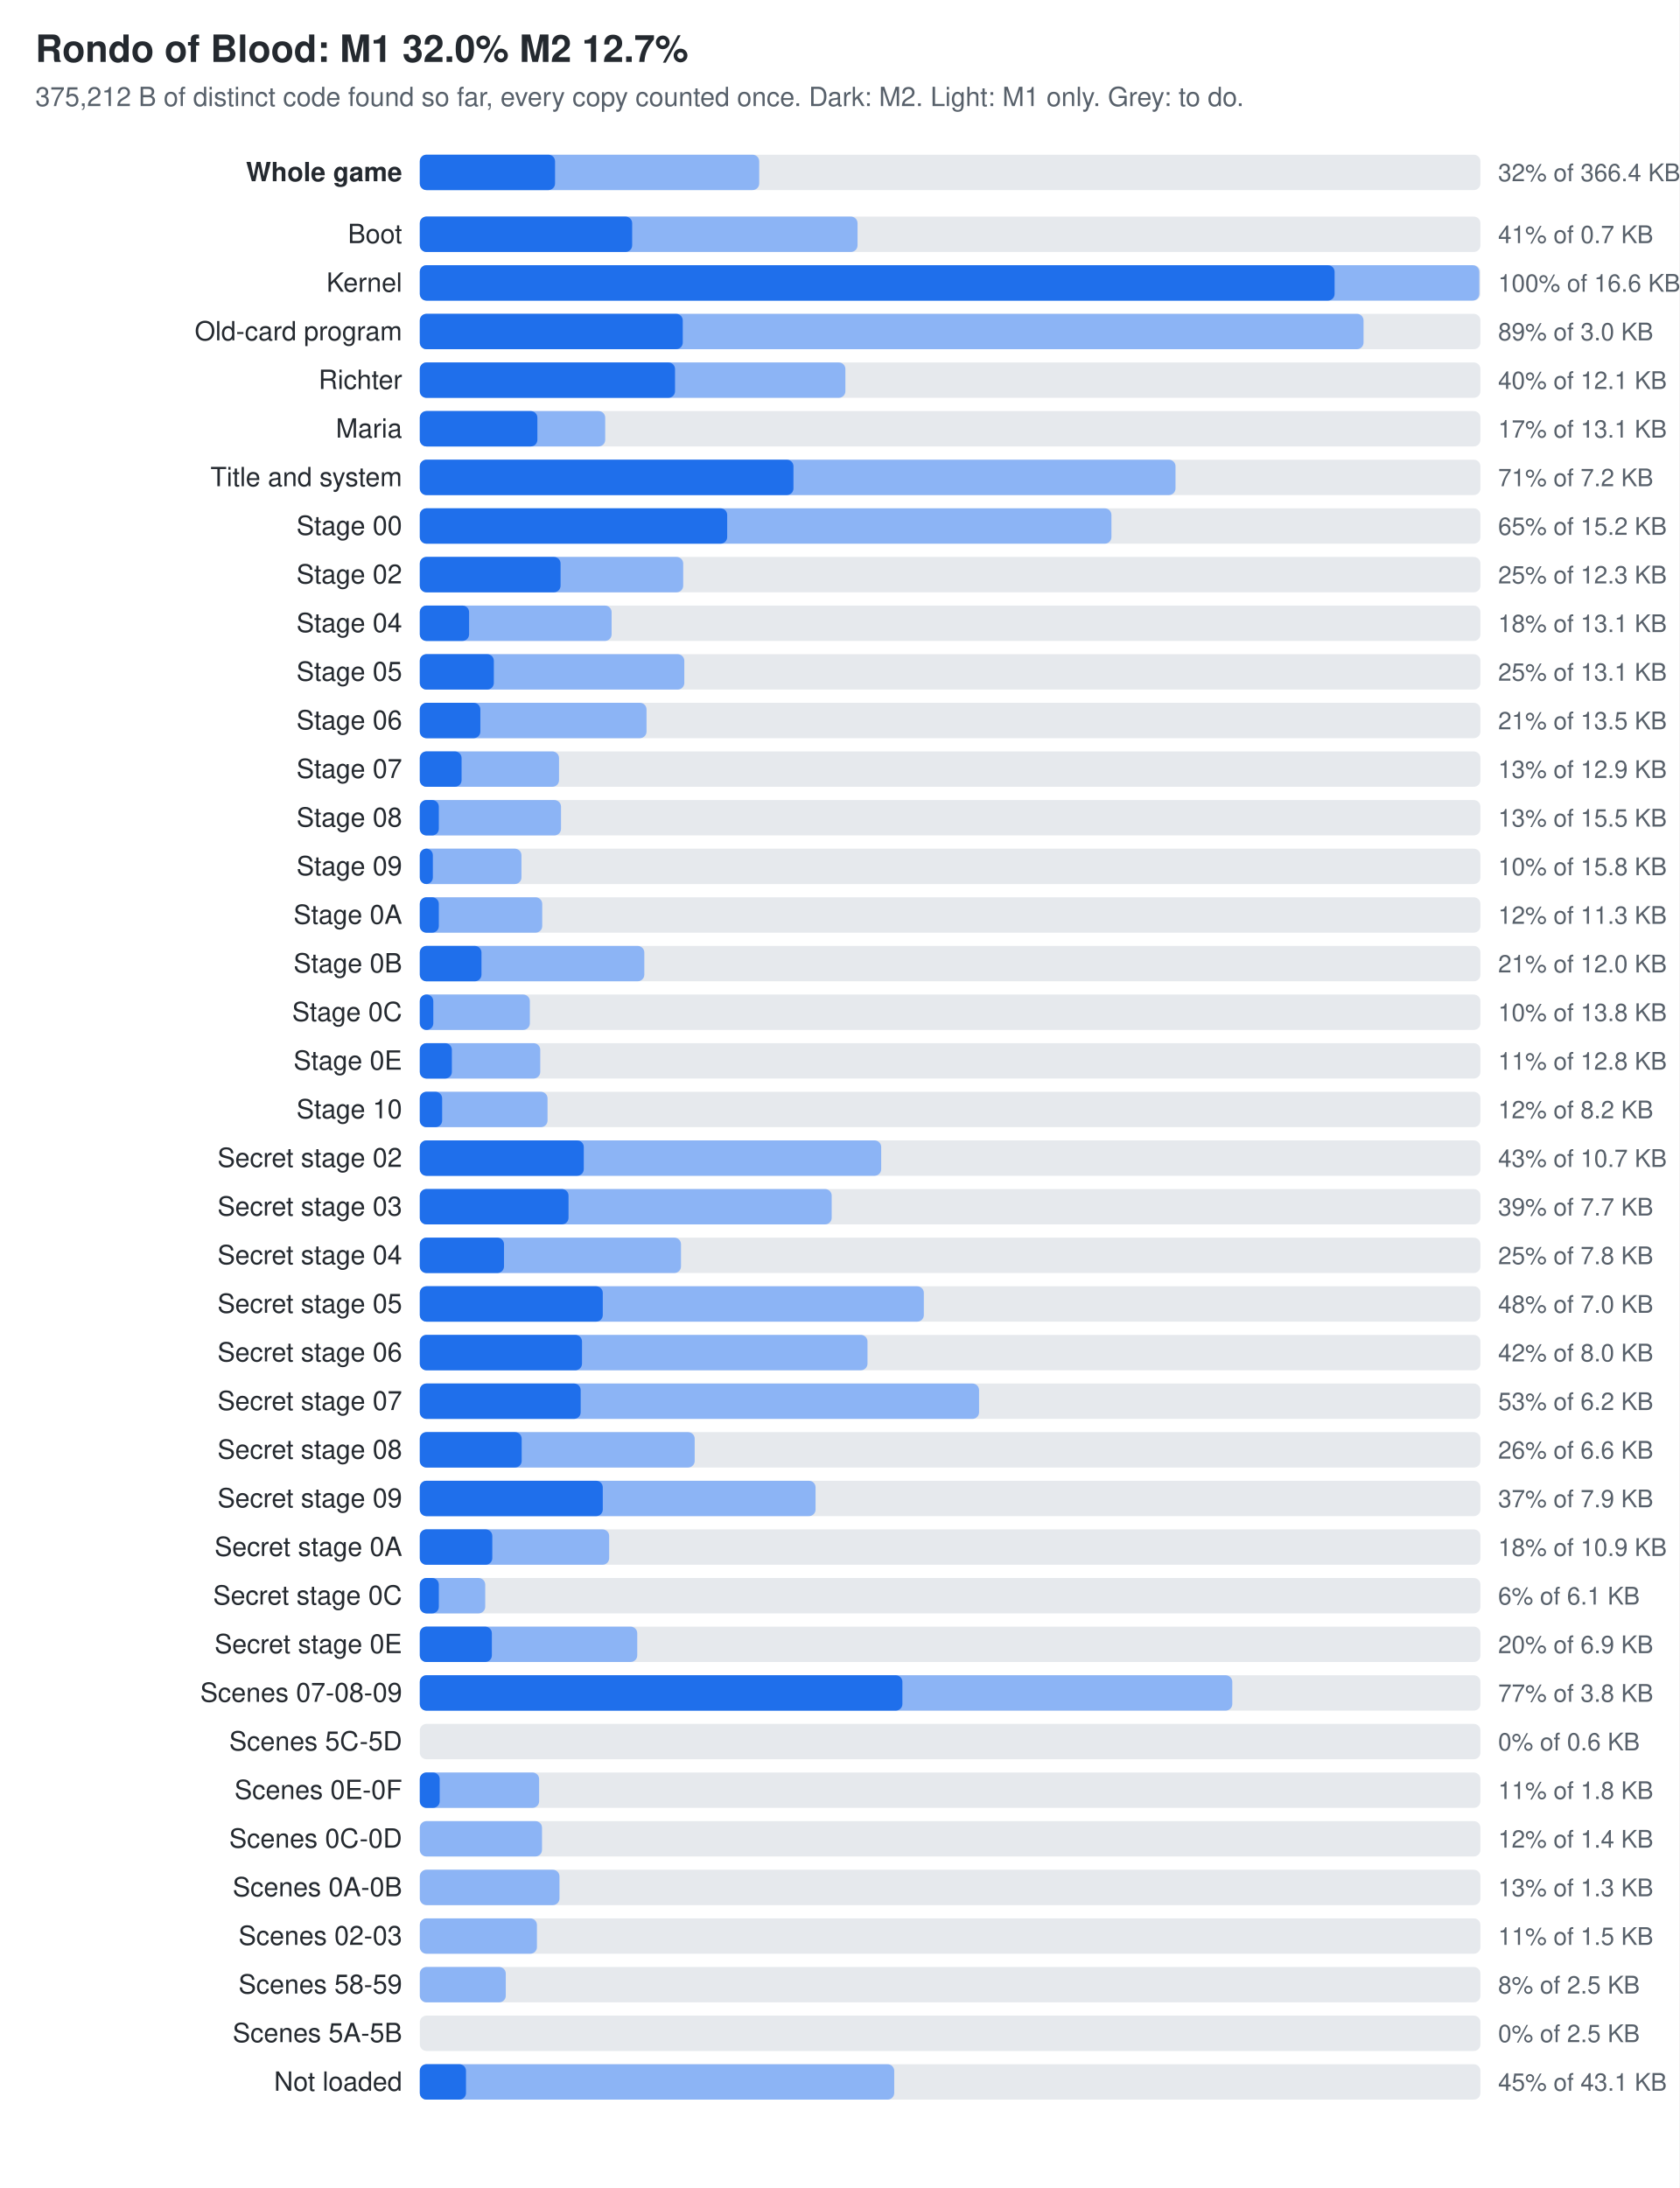
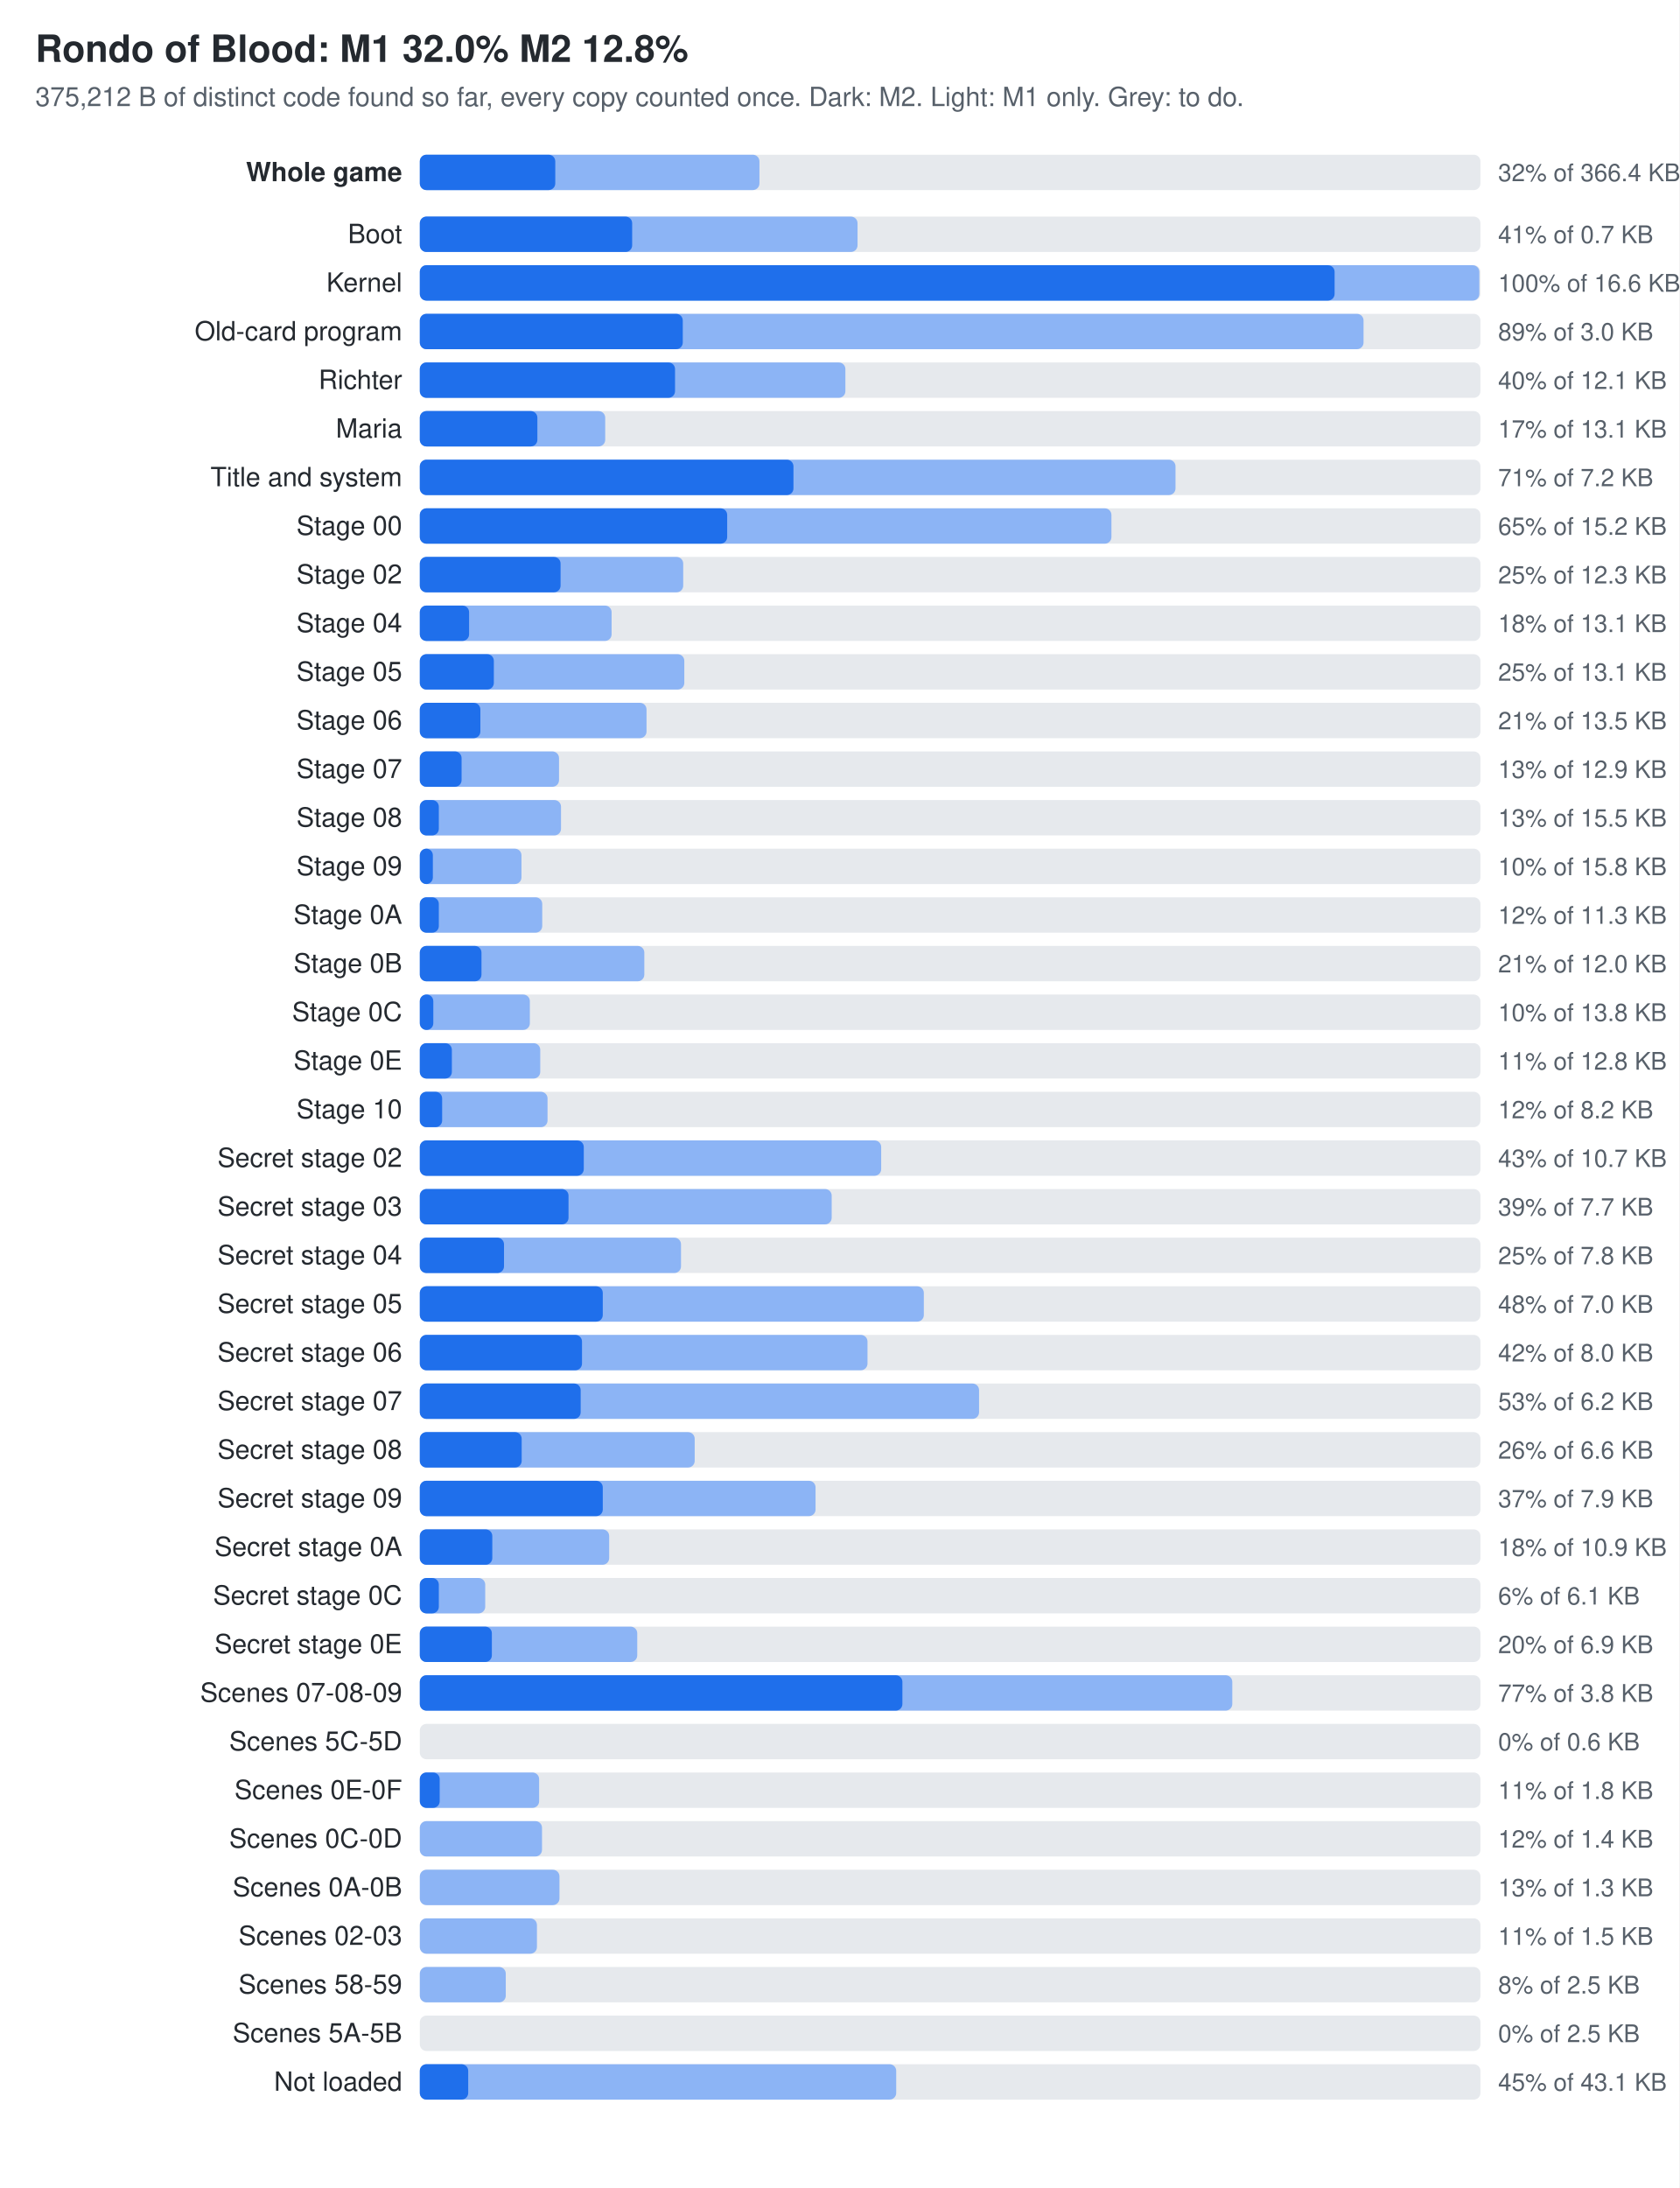
<svg xmlns="http://www.w3.org/2000/svg" width="760" height="990" viewBox="0 0 760 990" font-family="-apple-system,Segoe UI,Helvetica,Arial,sans-serif">
  <rect width="760" height="990" fill="#ffffff" />
-   <text x="16" y="28" font-size="17" font-weight="600" fill="#24292f">Rondo of Blood: M1 32.0%  M2 12.7%</text>
+   <text x="16" y="28" font-size="17" font-weight="600" fill="#24292f">Rondo of Blood: M1 32.0%  M2 12.8%</text>
  <text x="16" y="48" font-size="12" fill="#57606a">375,212 B of distinct code found so far, every copy counted once. Dark: M2. Light: M1 only. Grey: to do.</text>
  <text x="182" y="82" font-size="12" text-anchor="end" fill="#24292f" font-weight="600">Whole game</text>
  <rect x="190" y="70" width="480" height="16" rx="3" fill="#e6e9ed" />
-   <rect x="190" y="70" width="153.6" height="16" rx="3" fill="#8cb4f5" />
-   <rect x="190" y="70" width="61.2" height="16" rx="3" fill="#1f6feb" />
+   <rect x="190" y="70" width="153.7" height="16" rx="3" fill="#8cb4f5" />
+   <rect x="190" y="70" width="61.3" height="16" rx="3" fill="#1f6feb" />
  <text x="678" y="82" font-size="11" fill="#57606a">32% of 366.4 KB</text>
  <text x="182" y="110" font-size="12" text-anchor="end" fill="#24292f">Boot</text>
  <rect x="190" y="98" width="480" height="16" rx="3" fill="#e6e9ed" />
  <rect x="190" y="98" width="198.1" height="16" rx="3" fill="#8cb4f5" />
  <rect x="190" y="98" width="96.1" height="16" rx="3" fill="#1f6feb" />
  <text x="678" y="110" font-size="11" fill="#57606a">41% of 0.7 KB</text>
  <text x="182" y="132" font-size="12" text-anchor="end" fill="#24292f">Kernel</text>
  <rect x="190" y="120" width="480" height="16" rx="3" fill="#e6e9ed" />
  <rect x="190" y="120" width="479.5" height="16" rx="3" fill="#8cb4f5" />
  <rect x="190" y="120" width="414.0" height="16" rx="3" fill="#1f6feb" />
  <text x="678" y="132" font-size="11" fill="#57606a">100% of 16.6 KB</text>
  <text x="182" y="154" font-size="12" text-anchor="end" fill="#24292f">Old-card program</text>
  <rect x="190" y="142" width="480" height="16" rx="3" fill="#e6e9ed" />
  <rect x="190" y="142" width="427.1" height="16" rx="3" fill="#8cb4f5" />
  <rect x="190" y="142" width="119.0" height="16" rx="3" fill="#1f6feb" />
  <text x="678" y="154" font-size="11" fill="#57606a">89% of 3.0 KB</text>
  <text x="182" y="176" font-size="12" text-anchor="end" fill="#24292f">Richter</text>
  <rect x="190" y="164" width="480" height="16" rx="3" fill="#e6e9ed" />
  <rect x="190" y="164" width="192.6" height="16" rx="3" fill="#8cb4f5" />
  <rect x="190" y="164" width="115.5" height="16" rx="3" fill="#1f6feb" />
  <text x="678" y="176" font-size="11" fill="#57606a">40% of 12.1 KB</text>
  <text x="182" y="198" font-size="12" text-anchor="end" fill="#24292f">Maria</text>
  <rect x="190" y="186" width="480" height="16" rx="3" fill="#e6e9ed" />
  <rect x="190" y="186" width="83.9" height="16" rx="3" fill="#8cb4f5" />
  <rect x="190" y="186" width="53.2" height="16" rx="3" fill="#1f6feb" />
  <text x="678" y="198" font-size="11" fill="#57606a">17% of 13.1 KB</text>
  <text x="182" y="220" font-size="12" text-anchor="end" fill="#24292f">Title and system</text>
  <rect x="190" y="208" width="480" height="16" rx="3" fill="#e6e9ed" />
  <rect x="190" y="208" width="342.0" height="16" rx="3" fill="#8cb4f5" />
  <rect x="190" y="208" width="169.1" height="16" rx="3" fill="#1f6feb" />
  <text x="678" y="220" font-size="11" fill="#57606a">71% of 7.2 KB</text>
  <text x="182" y="242" font-size="12" text-anchor="end" fill="#24292f">Stage 00</text>
  <rect x="190" y="230" width="480" height="16" rx="3" fill="#e6e9ed" />
  <rect x="190" y="230" width="313.0" height="16" rx="3" fill="#8cb4f5" />
  <rect x="190" y="230" width="139.1" height="16" rx="3" fill="#1f6feb" />
  <text x="678" y="242" font-size="11" fill="#57606a">65% of 15.2 KB</text>
  <text x="182" y="264" font-size="12" text-anchor="end" fill="#24292f">Stage 02</text>
  <rect x="190" y="252" width="480" height="16" rx="3" fill="#e6e9ed" />
  <rect x="190" y="252" width="119.2" height="16" rx="3" fill="#8cb4f5" />
  <rect x="190" y="252" width="63.7" height="16" rx="3" fill="#1f6feb" />
  <text x="678" y="264" font-size="11" fill="#57606a">25% of 12.3 KB</text>
  <text x="182" y="286" font-size="12" text-anchor="end" fill="#24292f">Stage 04</text>
  <rect x="190" y="274" width="480" height="16" rx="3" fill="#e6e9ed" />
  <rect x="190" y="274" width="86.8" height="16" rx="3" fill="#8cb4f5" />
  <rect x="190" y="274" width="22.3" height="16" rx="3" fill="#1f6feb" />
  <text x="678" y="286" font-size="11" fill="#57606a">18% of 13.1 KB</text>
  <text x="182" y="308" font-size="12" text-anchor="end" fill="#24292f">Stage 05</text>
  <rect x="190" y="296" width="480" height="16" rx="3" fill="#e6e9ed" />
  <rect x="190" y="296" width="119.7" height="16" rx="3" fill="#8cb4f5" />
  <rect x="190" y="296" width="33.5" height="16" rx="3" fill="#1f6feb" />
  <text x="678" y="308" font-size="11" fill="#57606a">25% of 13.1 KB</text>
  <text x="182" y="330" font-size="12" text-anchor="end" fill="#24292f">Stage 06</text>
  <rect x="190" y="318" width="480" height="16" rx="3" fill="#e6e9ed" />
  <rect x="190" y="318" width="102.6" height="16" rx="3" fill="#8cb4f5" />
  <rect x="190" y="318" width="27.4" height="16" rx="3" fill="#1f6feb" />
  <text x="678" y="330" font-size="11" fill="#57606a">21% of 13.5 KB</text>
  <text x="182" y="352" font-size="12" text-anchor="end" fill="#24292f">Stage 07</text>
  <rect x="190" y="340" width="480" height="16" rx="3" fill="#e6e9ed" />
  <rect x="190" y="340" width="63.0" height="16" rx="3" fill="#8cb4f5" />
  <rect x="190" y="340" width="18.9" height="16" rx="3" fill="#1f6feb" />
  <text x="678" y="352" font-size="11" fill="#57606a">13% of 12.9 KB</text>
  <text x="182" y="374" font-size="12" text-anchor="end" fill="#24292f">Stage 08</text>
  <rect x="190" y="362" width="480" height="16" rx="3" fill="#e6e9ed" />
  <rect x="190" y="362" width="63.9" height="16" rx="3" fill="#8cb4f5" />
  <rect x="190" y="362" width="8.6" height="16" rx="3" fill="#1f6feb" />
  <text x="678" y="374" font-size="11" fill="#57606a">13% of 15.5 KB</text>
  <text x="182" y="396" font-size="12" text-anchor="end" fill="#24292f">Stage 09</text>
  <rect x="190" y="384" width="480" height="16" rx="3" fill="#e6e9ed" />
  <rect x="190" y="384" width="46.0" height="16" rx="3" fill="#8cb4f5" />
  <rect x="190" y="384" width="5.9" height="16" rx="3" fill="#1f6feb" />
  <text x="678" y="396" font-size="11" fill="#57606a">10% of 15.8 KB</text>
  <text x="182" y="418" font-size="12" text-anchor="end" fill="#24292f">Stage 0A</text>
  <rect x="190" y="406" width="480" height="16" rx="3" fill="#e6e9ed" />
  <rect x="190" y="406" width="55.4" height="16" rx="3" fill="#8cb4f5" />
  <rect x="190" y="406" width="8.6" height="16" rx="3" fill="#1f6feb" />
  <text x="678" y="418" font-size="11" fill="#57606a">12% of 11.3 KB</text>
  <text x="182" y="440" font-size="12" text-anchor="end" fill="#24292f">Stage 0B</text>
  <rect x="190" y="428" width="480" height="16" rx="3" fill="#e6e9ed" />
  <rect x="190" y="428" width="101.6" height="16" rx="3" fill="#8cb4f5" />
  <rect x="190" y="428" width="27.9" height="16" rx="3" fill="#1f6feb" />
  <text x="678" y="440" font-size="11" fill="#57606a">21% of 12.0 KB</text>
  <text x="182" y="462" font-size="12" text-anchor="end" fill="#24292f">Stage 0C</text>
  <rect x="190" y="450" width="480" height="16" rx="3" fill="#e6e9ed" />
  <rect x="190" y="450" width="49.8" height="16" rx="3" fill="#8cb4f5" />
  <rect x="190" y="450" width="6.1" height="16" rx="3" fill="#1f6feb" />
  <text x="678" y="462" font-size="11" fill="#57606a">10% of 13.8 KB</text>
  <text x="182" y="484" font-size="12" text-anchor="end" fill="#24292f">Stage 0E</text>
  <rect x="190" y="472" width="480" height="16" rx="3" fill="#e6e9ed" />
  <rect x="190" y="472" width="54.5" height="16" rx="3" fill="#8cb4f5" />
  <rect x="190" y="472" width="14.5" height="16" rx="3" fill="#1f6feb" />
  <text x="678" y="484" font-size="11" fill="#57606a">11% of 12.8 KB</text>
  <text x="182" y="506" font-size="12" text-anchor="end" fill="#24292f">Stage 10</text>
  <rect x="190" y="494" width="480" height="16" rx="3" fill="#e6e9ed" />
  <rect x="190" y="494" width="57.8" height="16" rx="3" fill="#8cb4f5" />
  <rect x="190" y="494" width="10.1" height="16" rx="3" fill="#1f6feb" />
  <text x="678" y="506" font-size="11" fill="#57606a">12% of 8.2 KB</text>
  <text x="182" y="528" font-size="12" text-anchor="end" fill="#24292f">Secret stage 02</text>
  <rect x="190" y="516" width="480" height="16" rx="3" fill="#e6e9ed" />
  <rect x="190" y="516" width="208.8" height="16" rx="3" fill="#8cb4f5" />
  <rect x="190" y="516" width="74.2" height="16" rx="3" fill="#1f6feb" />
  <text x="678" y="528" font-size="11" fill="#57606a">43% of 10.7 KB</text>
  <text x="182" y="550" font-size="12" text-anchor="end" fill="#24292f">Secret stage 03</text>
  <rect x="190" y="538" width="480" height="16" rx="3" fill="#e6e9ed" />
  <rect x="190" y="538" width="186.4" height="16" rx="3" fill="#8cb4f5" />
  <rect x="190" y="538" width="67.3" height="16" rx="3" fill="#1f6feb" />
  <text x="678" y="550" font-size="11" fill="#57606a">39% of 7.7 KB</text>
  <text x="182" y="572" font-size="12" text-anchor="end" fill="#24292f">Secret stage 04</text>
  <rect x="190" y="560" width="480" height="16" rx="3" fill="#e6e9ed" />
  <rect x="190" y="560" width="118.2" height="16" rx="3" fill="#8cb4f5" />
  <rect x="190" y="560" width="38.1" height="16" rx="3" fill="#1f6feb" />
  <text x="678" y="572" font-size="11" fill="#57606a">25% of 7.8 KB</text>
  <text x="182" y="594" font-size="12" text-anchor="end" fill="#24292f">Secret stage 05</text>
  <rect x="190" y="582" width="480" height="16" rx="3" fill="#e6e9ed" />
  <rect x="190" y="582" width="228.1" height="16" rx="3" fill="#8cb4f5" />
  <rect x="190" y="582" width="82.8" height="16" rx="3" fill="#1f6feb" />
  <text x="678" y="594" font-size="11" fill="#57606a">48% of 7.0 KB</text>
  <text x="182" y="616" font-size="12" text-anchor="end" fill="#24292f">Secret stage 06</text>
  <rect x="190" y="604" width="480" height="16" rx="3" fill="#e6e9ed" />
  <rect x="190" y="604" width="202.6" height="16" rx="3" fill="#8cb4f5" />
  <rect x="190" y="604" width="73.4" height="16" rx="3" fill="#1f6feb" />
  <text x="678" y="616" font-size="11" fill="#57606a">42% of 8.0 KB</text>
  <text x="182" y="638" font-size="12" text-anchor="end" fill="#24292f">Secret stage 07</text>
  <rect x="190" y="626" width="480" height="16" rx="3" fill="#e6e9ed" />
  <rect x="190" y="626" width="253.1" height="16" rx="3" fill="#8cb4f5" />
  <rect x="190" y="626" width="72.8" height="16" rx="3" fill="#1f6feb" />
  <text x="678" y="638" font-size="11" fill="#57606a">53% of 6.2 KB</text>
  <text x="182" y="660" font-size="12" text-anchor="end" fill="#24292f">Secret stage 08</text>
  <rect x="190" y="648" width="480" height="16" rx="3" fill="#e6e9ed" />
  <rect x="190" y="648" width="124.4" height="16" rx="3" fill="#8cb4f5" />
  <rect x="190" y="648" width="46.1" height="16" rx="3" fill="#1f6feb" />
  <text x="678" y="660" font-size="11" fill="#57606a">26% of 6.6 KB</text>
  <text x="182" y="682" font-size="12" text-anchor="end" fill="#24292f">Secret stage 09</text>
  <rect x="190" y="670" width="480" height="16" rx="3" fill="#e6e9ed" />
  <rect x="190" y="670" width="179.1" height="16" rx="3" fill="#8cb4f5" />
  <rect x="190" y="670" width="82.8" height="16" rx="3" fill="#1f6feb" />
  <text x="678" y="682" font-size="11" fill="#57606a">37% of 7.9 KB</text>
  <text x="182" y="704" font-size="12" text-anchor="end" fill="#24292f">Secret stage 0A</text>
  <rect x="190" y="692" width="480" height="16" rx="3" fill="#e6e9ed" />
  <rect x="190" y="692" width="85.7" height="16" rx="3" fill="#8cb4f5" />
  <rect x="190" y="692" width="32.8" height="16" rx="3" fill="#1f6feb" />
  <text x="678" y="704" font-size="11" fill="#57606a">18% of 10.9 KB</text>
  <text x="182" y="726" font-size="12" text-anchor="end" fill="#24292f">Secret stage 0C</text>
  <rect x="190" y="714" width="480" height="16" rx="3" fill="#e6e9ed" />
  <rect x="190" y="714" width="29.6" height="16" rx="3" fill="#8cb4f5" />
  <rect x="190" y="714" width="8.6" height="16" rx="3" fill="#1f6feb" />
  <text x="678" y="726" font-size="11" fill="#57606a">6% of 6.1 KB</text>
  <text x="182" y="748" font-size="12" text-anchor="end" fill="#24292f">Secret stage 0E</text>
  <rect x="190" y="736" width="480" height="16" rx="3" fill="#e6e9ed" />
  <rect x="190" y="736" width="98.4" height="16" rx="3" fill="#8cb4f5" />
  <rect x="190" y="736" width="32.6" height="16" rx="3" fill="#1f6feb" />
  <text x="678" y="748" font-size="11" fill="#57606a">20% of 6.9 KB</text>
  <text x="182" y="770" font-size="12" text-anchor="end" fill="#24292f">Scenes 07-08-09</text>
  <rect x="190" y="758" width="480" height="16" rx="3" fill="#e6e9ed" />
  <rect x="190" y="758" width="367.7" height="16" rx="3" fill="#8cb4f5" />
  <rect x="190" y="758" width="218.4" height="16" rx="3" fill="#1f6feb" />
  <text x="678" y="770" font-size="11" fill="#57606a">77% of 3.8 KB</text>
  <text x="182" y="792" font-size="12" text-anchor="end" fill="#24292f">Scenes 5C-5D</text>
  <rect x="190" y="780" width="480" height="16" rx="3" fill="#e6e9ed" />
  <text x="678" y="792" font-size="11" fill="#57606a">0% of 0.6 KB</text>
  <text x="182" y="814" font-size="12" text-anchor="end" fill="#24292f">Scenes 0E-0F</text>
  <rect x="190" y="802" width="480" height="16" rx="3" fill="#e6e9ed" />
  <rect x="190" y="802" width="54.0" height="16" rx="3" fill="#8cb4f5" />
  <rect x="190" y="802" width="9.0" height="16" rx="3" fill="#1f6feb" />
  <text x="678" y="814" font-size="11" fill="#57606a">11% of 1.8 KB</text>
  <text x="182" y="836" font-size="12" text-anchor="end" fill="#24292f">Scenes 0C-0D</text>
  <rect x="190" y="824" width="480" height="16" rx="3" fill="#e6e9ed" />
  <rect x="190" y="824" width="55.3" height="16" rx="3" fill="#8cb4f5" />
  <text x="678" y="836" font-size="11" fill="#57606a">12% of 1.4 KB</text>
  <text x="182" y="858" font-size="12" text-anchor="end" fill="#24292f">Scenes 0A-0B</text>
  <rect x="190" y="846" width="480" height="16" rx="3" fill="#e6e9ed" />
  <rect x="190" y="846" width="63.2" height="16" rx="3" fill="#8cb4f5" />
  <text x="678" y="858" font-size="11" fill="#57606a">13% of 1.3 KB</text>
  <text x="182" y="880" font-size="12" text-anchor="end" fill="#24292f">Scenes 02-03</text>
  <rect x="190" y="868" width="480" height="16" rx="3" fill="#e6e9ed" />
  <rect x="190" y="868" width="53.0" height="16" rx="3" fill="#8cb4f5" />
  <text x="678" y="880" font-size="11" fill="#57606a">11% of 1.5 KB</text>
  <text x="182" y="902" font-size="12" text-anchor="end" fill="#24292f">Scenes 58-59</text>
  <rect x="190" y="890" width="480" height="16" rx="3" fill="#e6e9ed" />
  <rect x="190" y="890" width="38.9" height="16" rx="3" fill="#8cb4f5" />
  <text x="678" y="902" font-size="11" fill="#57606a">8% of 2.5 KB</text>
  <text x="182" y="924" font-size="12" text-anchor="end" fill="#24292f">Scenes 5A-5B</text>
  <rect x="190" y="912" width="480" height="16" rx="3" fill="#e6e9ed" />
  <text x="678" y="924" font-size="11" fill="#57606a">0% of 2.5 KB</text>
  <text x="182" y="946" font-size="12" text-anchor="end" fill="#24292f">Not loaded</text>
  <rect x="190" y="934" width="480" height="16" rx="3" fill="#e6e9ed" />
-   <rect x="190" y="934" width="214.7" height="16" rx="3" fill="#8cb4f5" />
-   <rect x="190" y="934" width="20.9" height="16" rx="3" fill="#1f6feb" />
+   <rect x="190" y="934" width="215.6" height="16" rx="3" fill="#8cb4f5" />
+   <rect x="190" y="934" width="21.9" height="16" rx="3" fill="#1f6feb" />
  <text x="678" y="946" font-size="11" fill="#57606a">45% of 43.1 KB</text>
</svg>
